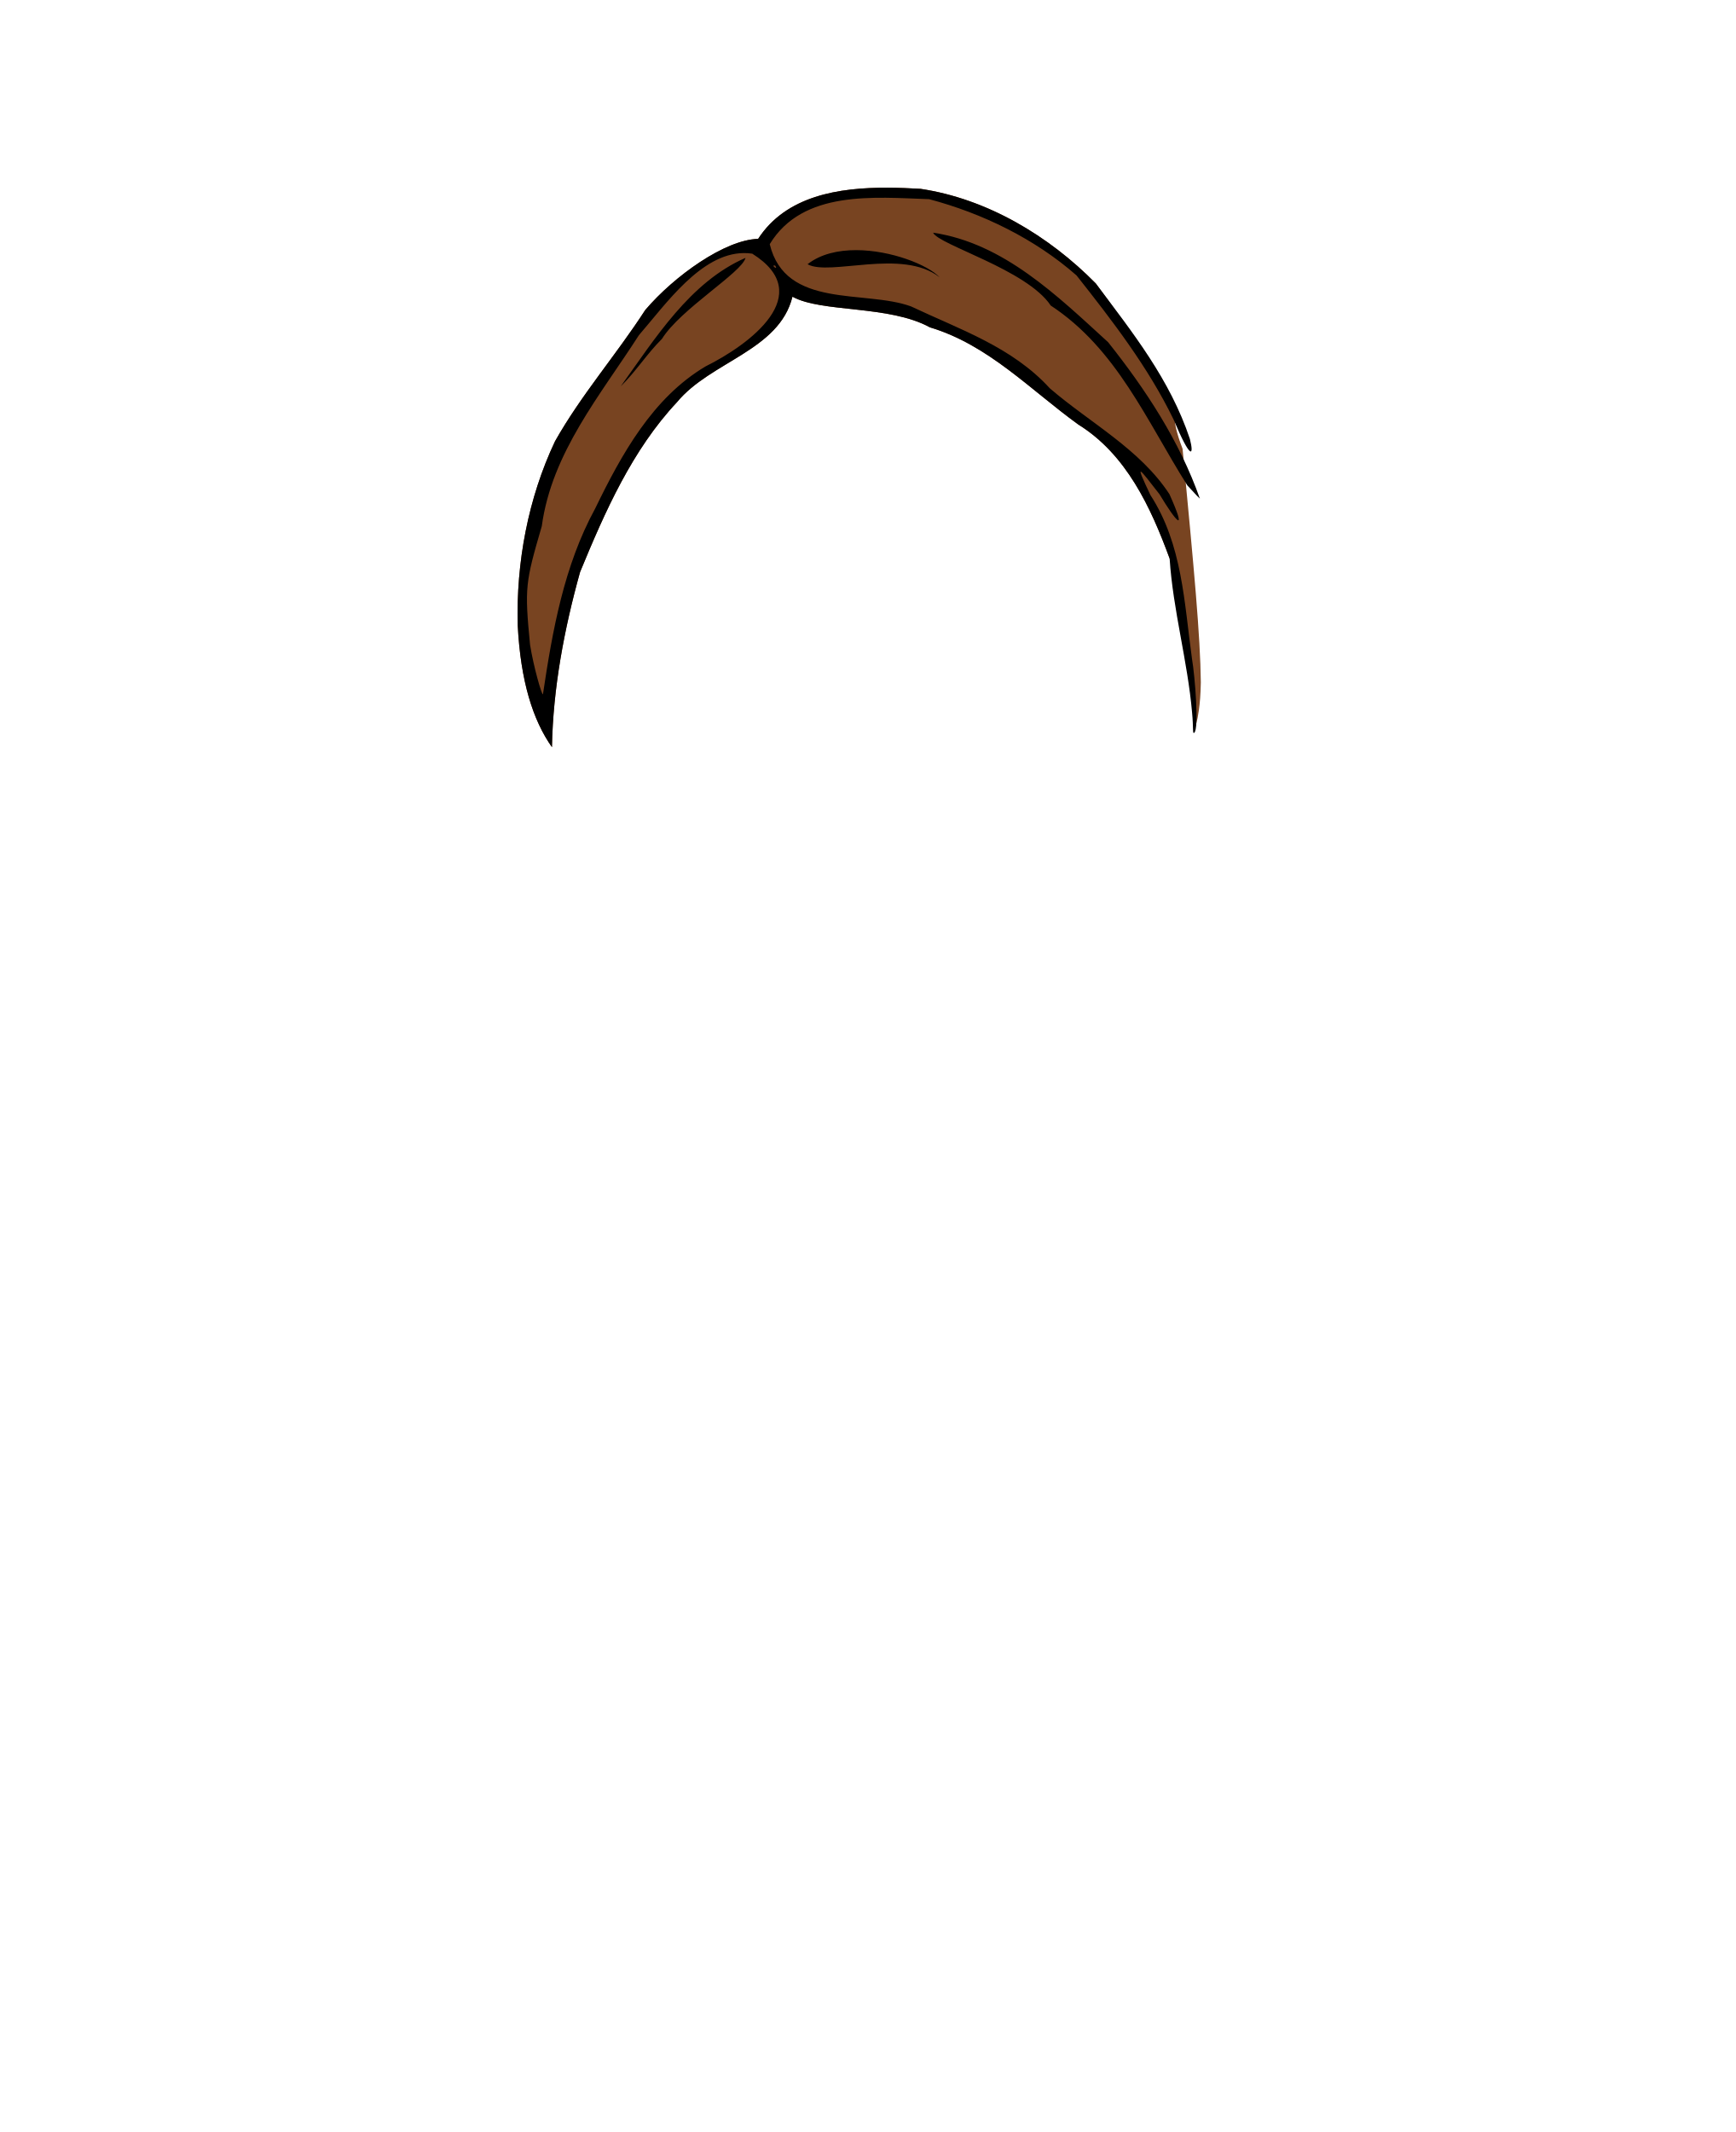
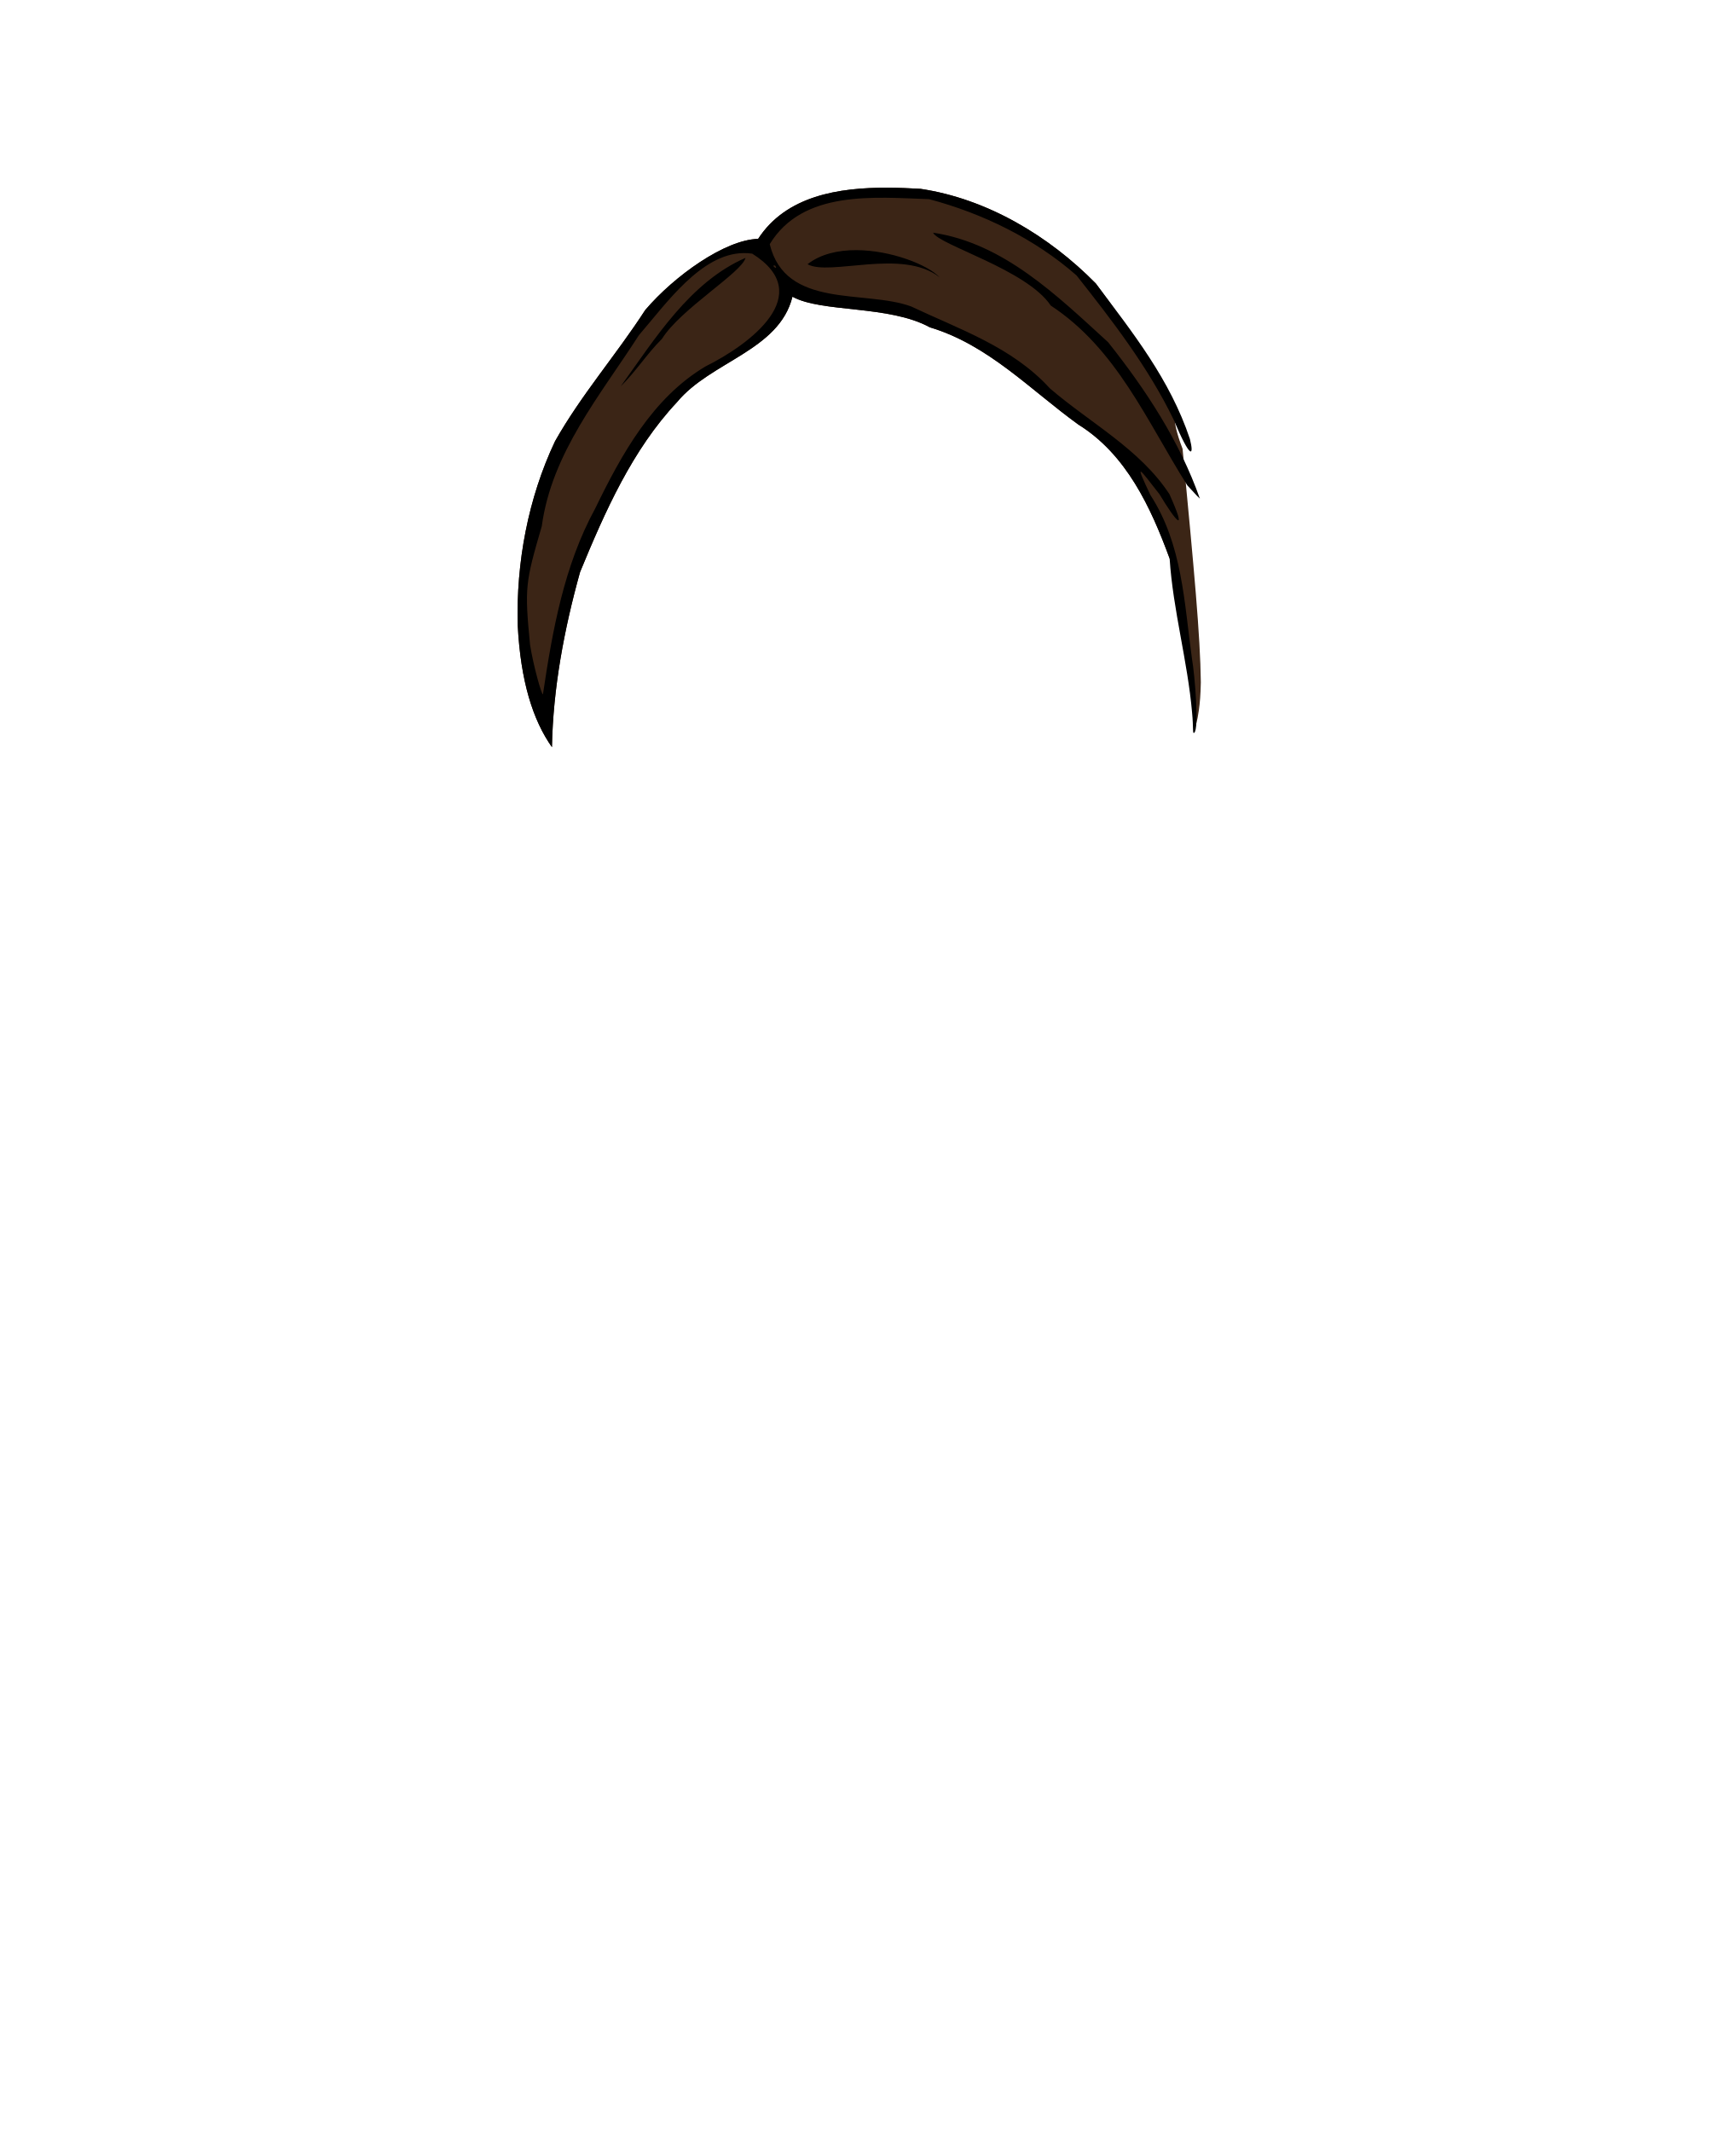
- <svg xmlns="http://www.w3.org/2000/svg" width="338.155mm" height="415.262mm" viewBox="0 0 338.155 415.262" version="1.1" id="svg864">
-   <defs id="defs858" />
-   <g id="layer1" transform="translate(389.0595,5.880966)">
-     <rect style="opacity:1;fill:none;fill-opacity:1;fill-rule:evenodd;stroke:none;stroke-width:1;stroke-linecap:round;stroke-linejoin:miter;stroke-miterlimit:4;stroke-dasharray:none;stroke-dashoffset:0;stroke-opacity:1;paint-order:stroke fill markers" id="rect1307" width="337.155" height="414.262" x="-388.06" y="-4.881" />
-     <path style="fill:#784421;stroke-width:1" d="m -216.124,30.677 c -9.52,-0.037 -19.784,1.557 -25.244,9.965 -6.472,0.173 -16.34,7.216 -22.002,13.872 -5.632,8.71 -12.481,16.529 -17.572,25.564 -5.22,11.039 -7.592,23.598 -7.257,35.85 0.556,10.86 2.95,18.461 6.666,23.721 0.205,-11.452 2.388,-23.037 5.477,-34.107 4.836,-11.734 10.149,-23.789 18.893,-33.104 6.532,-7.92 19.896,-10.03 22.483,-20.53 5.712,3.151 18.773,1.59 26.777,5.969 11.404,3.424 19.509,12.133 28.902,18.924 9.356,5.81 14.12,16.093 17.796,26.103 1.479,3.753 3.452,21.316 4.548,28.571 0.225,1.49 0.029,4.066 0.209,4.316 0.208,0.29 0.63,-1.119 0.938,-3.346 0.197,-1.426 0.334,-2.894 0.383,-5.426 -0.102,-9.112 -1.31,-21.776 -3.557,-45.486 -2.47,-6.43 -0.924,-6.369 -2.564,-10.034 -6.485,-10.083 -7.123,-12.553 -14.337,-22.169 -9.131,-9.28 -21.182,-16.49 -34.136,-18.432 -2.049,-0.119 -4.206,-0.214 -6.403,-0.223 z" id="path967" />
-     <path style="fill:#000000;stroke-width:1" d="m -281.533,139.65 c 0.205,-11.452 2.388,-23.037 5.477,-34.107 4.836,-11.734 10.149,-23.789 18.893,-33.104 6.532,-7.92 19.896,-10.03 22.483,-20.53 5.712,3.151 18.773,1.59 26.777,5.969 11.404,3.424 19.509,12.133 28.902,18.924 9.356,5.81 14.119,16.093 17.796,26.103 0.657,10.065 3.497,19.934 4.372,29.98 0.297,3.06 0.051,4.217 0.414,3.965 0.989,-0.687 0.129,-11.203 -0.428,-14.395 -1.528,-11.019 -1.871,-22.312 -8.101,-31.912 -3.163,-6.683 -2.314,-5.389 1.766,-0.161 3.218,5.357 5.551,8.053 1.938,-0.015 -5.778,-8.81 -15.458,-13.869 -23.299,-20.611 -7.322,-8.047 -17.527,-11.458 -27.033,-15.954 -9.04,-3.298 -24.456,0.582 -27.532,-12.126 6.436,-10.6 20.414,-9.127 31.054,-8.764 10.383,2.755 20.592,7.717 28.713,14.853 6.989,8.838 13.961,17.873 18.896,28.046 3.435,8.16 4.019,7.048 3.188,3.811 -3.879,-11.62 -11.115,-20.673 -18.329,-30.289 -9.131,-9.28 -21.182,-16.49 -34.136,-18.432 -2.049,-0.119 -4.207,-0.214 -6.403,-0.223 l 5.3e-4,-1.4e-4 c -9.52,-0.037 -19.785,1.557 -25.245,9.965 -6.472,0.173 -16.34,7.216 -22.002,13.872 -5.632,8.711 -12.481,16.529 -17.572,25.564 -5.22,11.039 -7.592,23.597 -7.257,35.85 0.556,10.86 2.95,18.461 6.666,23.721 z m 74.25,-100.208 c 1.094,2.39 18.272,7.196 22.916,14.188 12.855,8.433 18.67,22.424 26.607,35.026 l 1.855,2.003 0.595,0.585 c -3.94,-11.196 -10.562,-21.272 -17.879,-30.472 -9.885,-9.022 -20.342,-19.291 -34.094,-21.331 z m -14.963,3.397 c -3.536,-0.009 -6.956,0.753 -9.497,2.745 4.284,2.406 18.479,-3.183 25.741,2.555 -2.313,-2.453 -9.492,-5.283 -16.244,-5.3 z m -21.955,0.573 c 0.555,-0.007 1.116,0.029 1.685,0.113 12.714,7.955 -0.574,17.731 -9.085,21.956 -10.327,6.121 -16.379,17.127 -21.501,27.664 -6.08,11.14 -8.322,23.727 -10.185,36.194 -0.235,0.217 -1.834,-5.381 -2.513,-9.629 -1.078,-11.173 -0.928,-12.101 2.284,-23.097 1.942,-14.322 11.415,-25.516 18.928,-37.215 5.268,-6.076 12.066,-15.883 20.388,-15.987 z m 0.377,0.932 c -10.805,4.709 -17.603,15.693 -24.314,25.026 2.927,-2.846 5.125,-6.371 8.034,-9.247 3.611,-5.81 15.591,-12.943 16.28,-15.779 z m 5.611,1.485 c 0.044,0.003 0.097,0.01 0.161,0.023 0.682,1.007 -0.816,-0.059 -0.161,-0.023 z" id="path912" />
-   </g>
+ <svg xmlns="http://www.w3.org/2000/svg" width="1278.065" height="1569.494" viewBox="0 0 338.155 415.262">
+   <path fill="none" d="M1 1h337.155v414.262H1z" paint-order="stroke fill markers" />
+   <path class="hair" fill="#3b2516" d="M172.935 36.558c-9.52-.037-19.784 1.557-25.244 9.965-6.472.173-16.34 7.217-22.002 13.873-5.632 8.71-12.482 16.529-17.572 25.564-5.22 11.038-7.592 23.597-7.257 35.85.556 10.86 2.95 18.46 6.666 23.72.206-11.452 2.388-23.036 5.477-34.106 4.836-11.734 10.15-23.79 18.893-33.103 6.532-7.92 19.896-10.03 22.483-20.53 5.712 3.15 18.773 1.59 26.777 5.968 11.404 3.424 19.51 12.133 28.902 18.924 9.356 5.81 14.12 16.093 17.797 26.103 1.479 3.754 3.452 21.316 4.548 28.571.225 1.49.029 4.066.209 4.317.208.29.63-1.12.938-3.347.197-1.425.333-2.894.383-5.426-.102-9.111-1.31-21.776-3.557-45.485-2.47-6.43-.924-6.37-2.564-10.034-6.485-10.083-7.123-12.553-14.337-22.169-9.131-9.28-21.182-16.49-34.136-18.432-2.05-.118-4.207-.214-6.403-.223z" />
+   <path d="M107.526 145.53c.206-11.452 2.388-23.036 5.477-34.106 4.836-11.734 10.15-23.79 18.893-33.103 6.532-7.92 19.896-10.03 22.483-20.53 5.712 3.15 18.773 1.59 26.777 5.968 11.404 3.424 19.51 12.133 28.903 18.924 9.355 5.81 14.12 16.093 17.796 26.103.657 10.065 3.496 19.934 4.372 29.98.297 3.06.051 4.217.414 3.965.988-.686.128-11.203-.429-14.394-1.527-11.02-1.87-22.312-8.1-31.912-3.164-6.683-2.314-5.389 1.766-.161 3.218 5.357 5.552 8.052 1.938-.015-5.778-8.81-15.457-13.869-23.298-20.611-7.322-8.047-17.527-11.458-27.033-15.955-9.04-3.298-24.456.582-27.533-12.126 6.436-10.6 20.415-9.127 31.055-8.765 10.382 2.756 20.591 7.717 28.712 14.853 6.99 8.838 13.96 17.873 18.896 28.046 3.435 8.16 4.019 7.048 3.188 3.811-3.879-11.62-11.114-20.673-18.328-30.289-9.131-9.28-21.182-16.49-34.136-18.432-2.05-.118-4.207-.214-6.404-.222-9.519-.038-19.784 1.556-25.244 9.964-6.472.173-16.34 7.217-22.002 13.872-5.632 8.711-12.481 16.53-17.572 25.565-5.22 11.038-7.592 23.597-7.257 35.85.556 10.86 2.95 18.46 6.666 23.72zm74.25-100.207c1.094 2.39 18.272 7.196 22.916 14.188 12.855 8.433 18.67 22.424 26.607 35.026l1.855 2.004.595.585c-3.94-11.197-10.562-21.273-17.88-30.472-9.884-9.022-20.342-19.29-34.093-21.331zm-14.963 3.397c-3.536-.01-6.955.753-9.497 2.744 4.284 2.406 18.48-3.182 25.741 2.556-2.313-2.454-9.492-5.283-16.244-5.3zm-21.955.573c.555-.007 1.116.03 1.685.112 12.714 7.956-.574 17.73-9.086 21.957-10.326 6.121-16.379 17.127-21.5 27.664-6.08 11.14-8.322 23.727-10.185 36.194-.235.216-1.834-5.38-2.514-9.629-1.078-11.173-.928-12.1 2.285-23.097 1.941-14.322 11.415-25.516 18.927-37.214 5.268-6.077 12.066-15.883 20.388-15.987zm.377.932c-10.805 4.709-17.603 15.693-24.315 25.026 2.927-2.846 5.125-6.37 8.034-9.247 3.611-5.81 15.591-12.943 16.28-15.78zm5.61 1.485c.045.003.098.01.162.023.681 1.007-.817-.06-.161-.023z" />
</svg>
